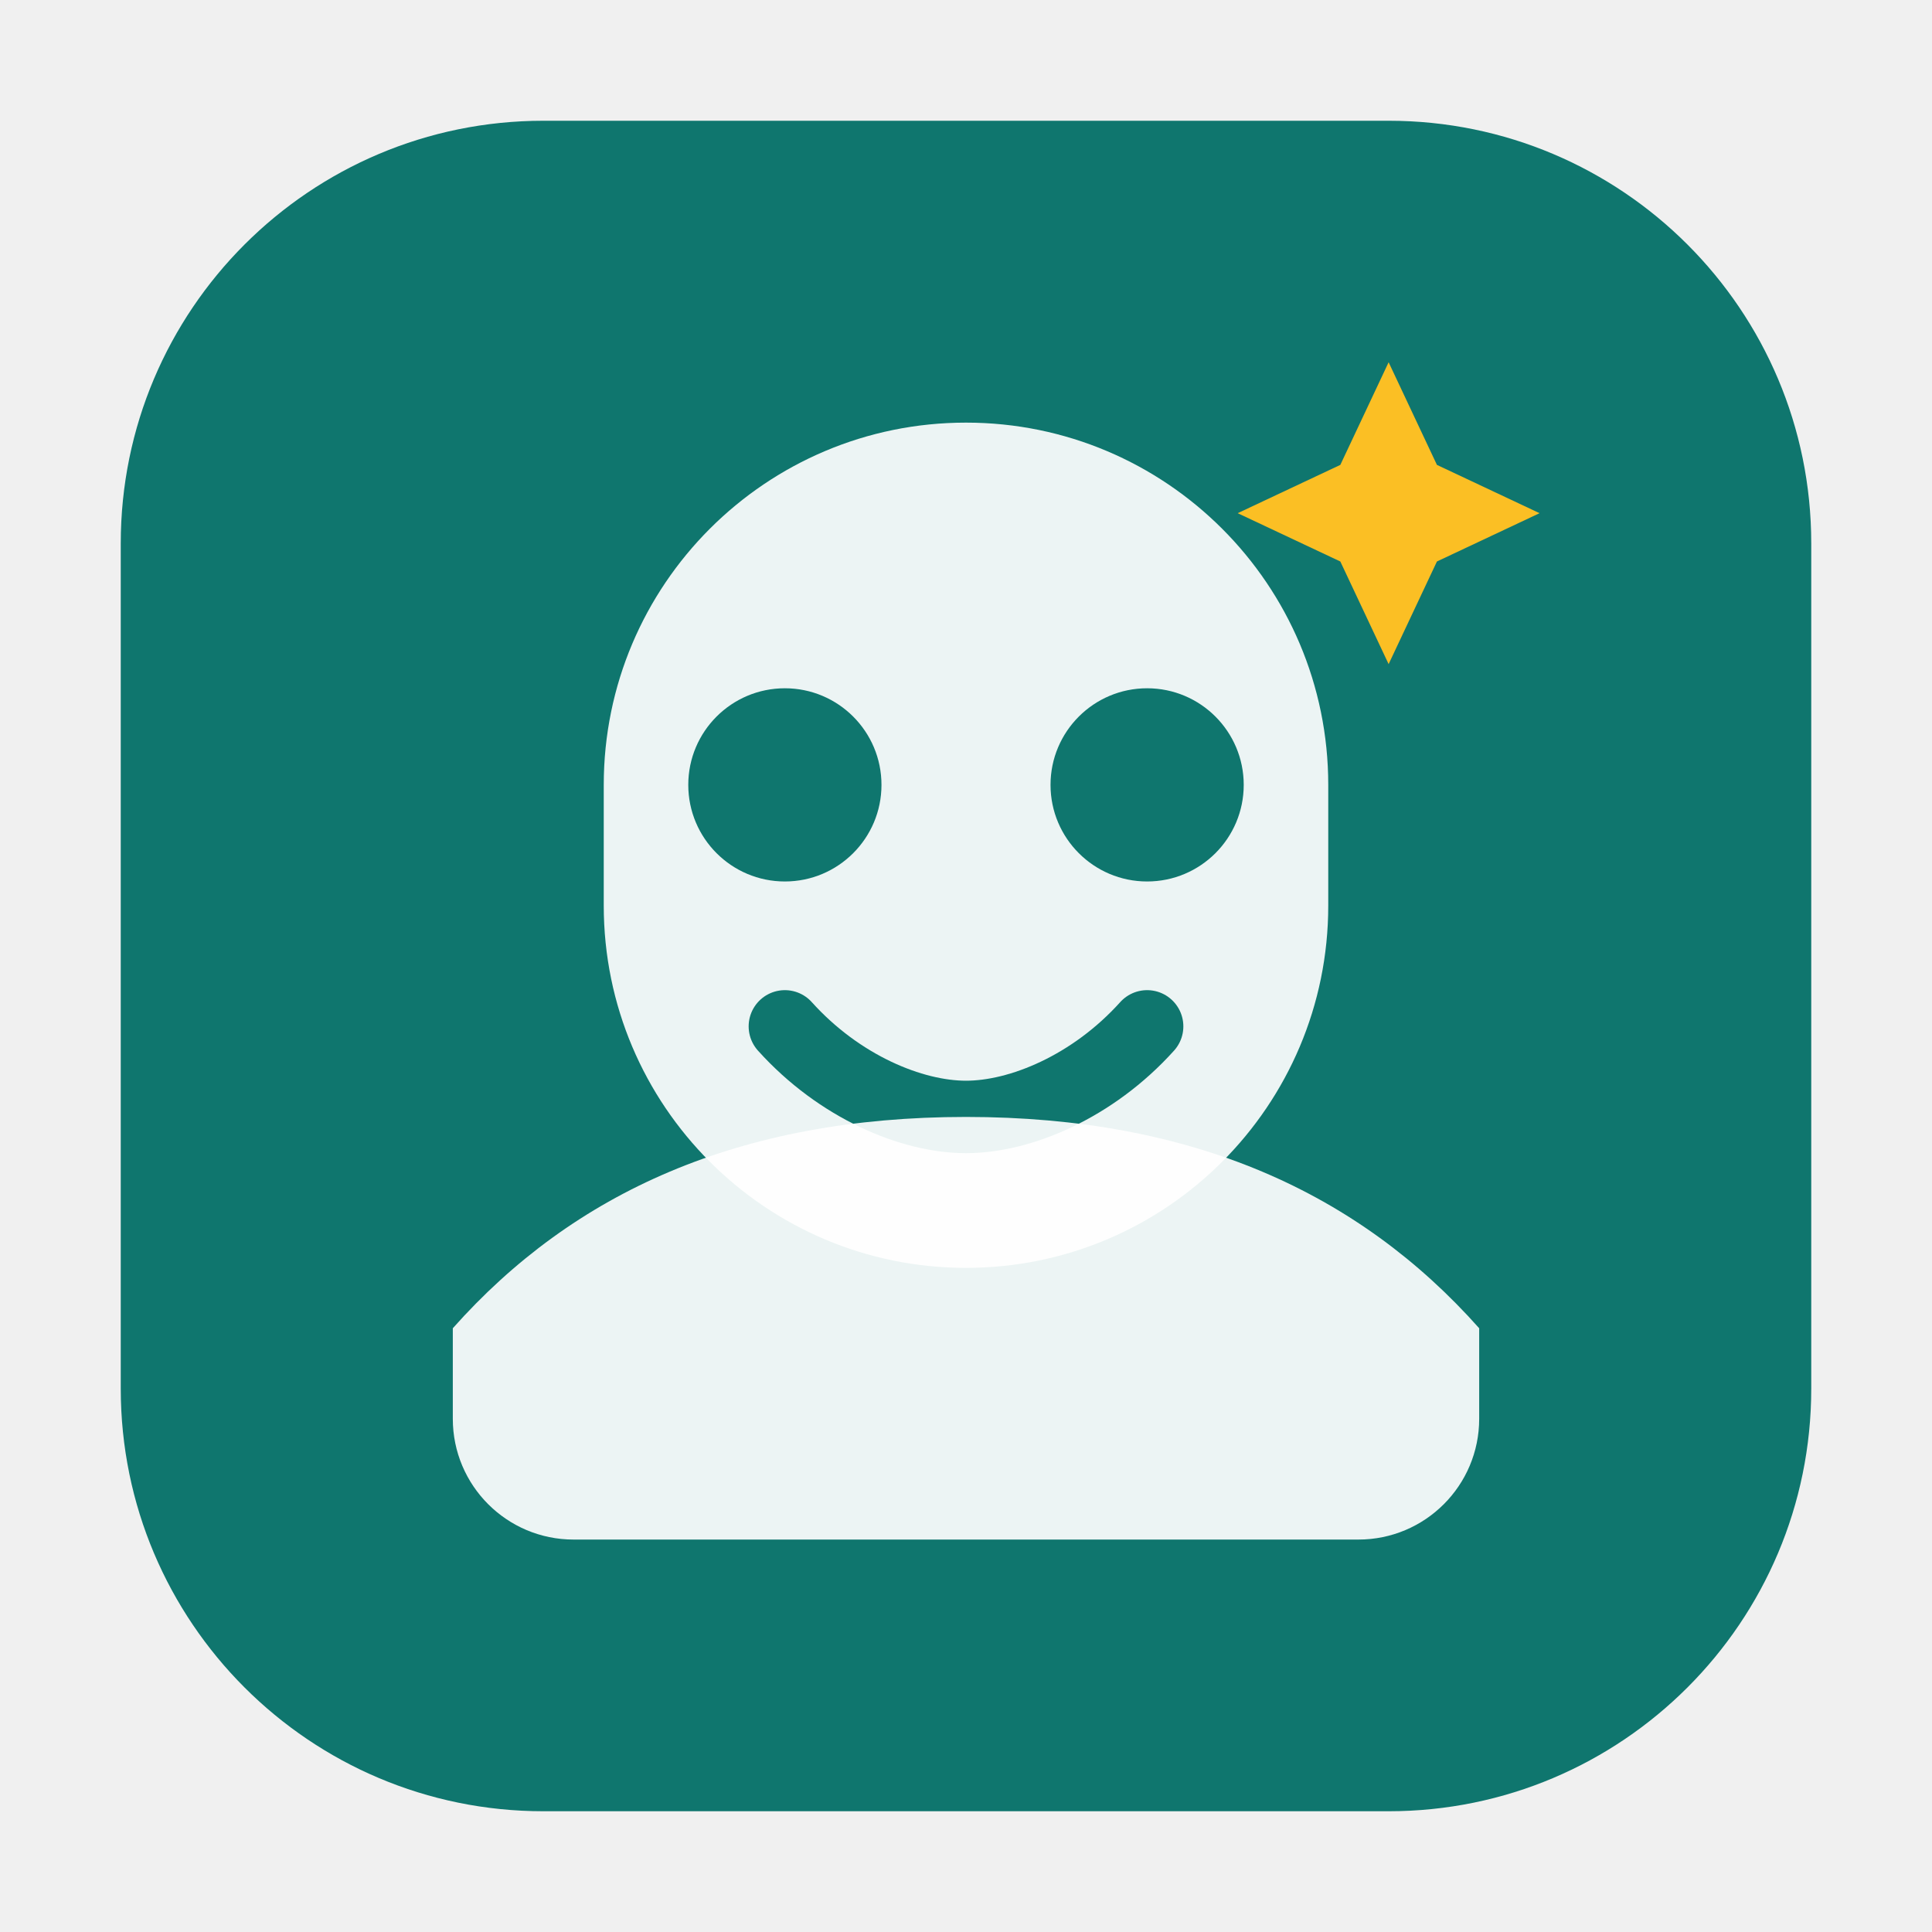
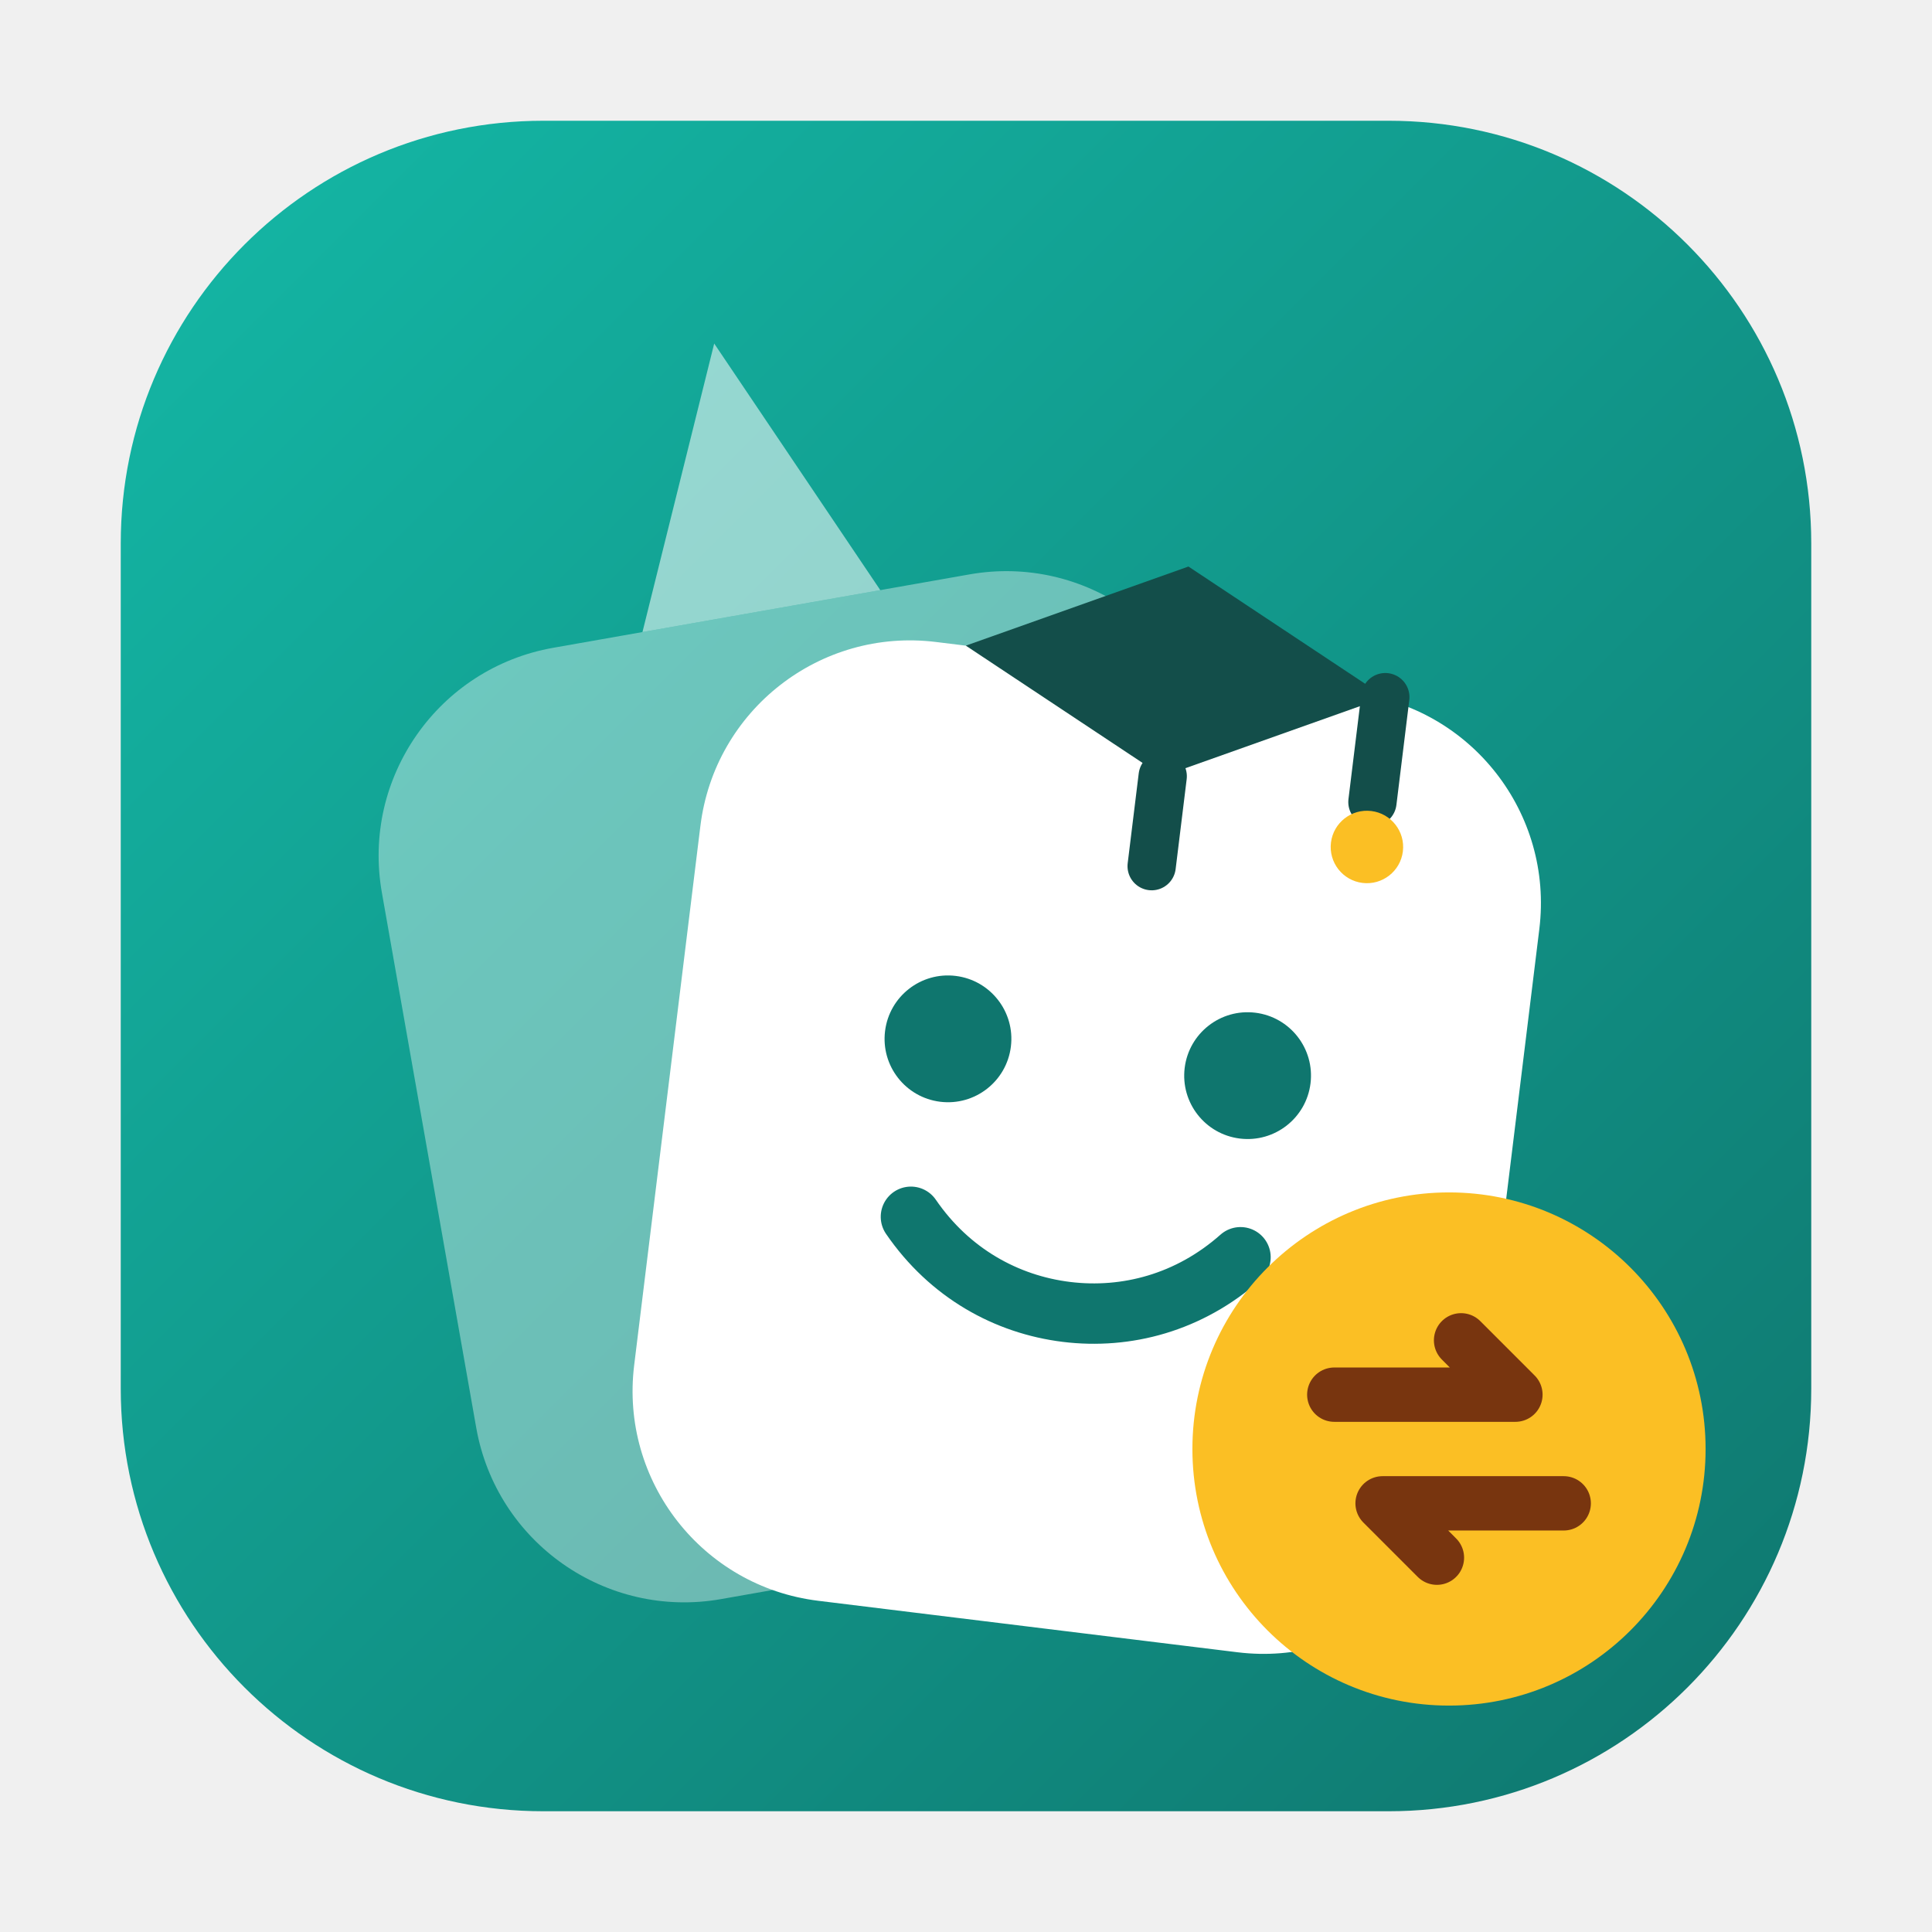
<svg xmlns="http://www.w3.org/2000/svg" viewBox="0 0 64 64" width="64" height="64">
-   <rect x="4" y="4" width="56" height="56" rx="14" fill="#0f766e" />
-   <path d="M20 26a12 12 0 1 1 24 0v4a12 12 0 0 1-24 0v-4z" fill="#ffffff" opacity=".92" />
-   <circle cx="26" cy="26" r="3.2" fill="#0f766e" />
-   <circle cx="38" cy="26" r="3.2" fill="#0f766e" />
-   <path d="M26 34c1.8 2 4.2 3 6 3s4.2-1 6-3" stroke="#0f766e" stroke-width="2.4" stroke-linecap="round" fill="none" />
-   <path d="M15 44c4-4.5 9.5-7 17-7s13 2.5 17 7v3a4 4 0 0 1-4 4H19a4 4 0 0 1-4-4v-3z" fill="#ffffff" opacity=".92" />
-   <path d="M46 12l1.6 3.4 3.4 1.6-3.4 1.6L46 22l-1.6-3.4L41 17l3.4-1.6L46 12z" fill="#fbbf24" />
+   <defs>
+     <linearGradient id="bg" x1="0" y1="0" x2="1" y2="1">
+       <stop offset="0" stop-color="#14b8a6" />
+       <stop offset="1" stop-color="#0f766e" />
+     </linearGradient>
+   </defs>
+   <rect x="4" y="4" width="56" height="56" rx="14" fill="url(#bg)" />
+   <g transform="rotate(-10 28 36)">
+     <rect x="14" y="20" width="28" height="32" rx="7" fill="#ffffff" opacity=".38" />
+     <path d="M24 20l4-9 4 9z" fill="#ffffff" opacity=".55" />
+   </g>
+   <g transform="rotate(7 36 38)">
+     <rect x="22" y="22" width="28" height="32" rx="7" fill="#ffffff" />
+     <path d="M30 22l7-3.5 7 3.5-7 3.5z" fill="#134e4a" />
+     <path d="M37 25.5v3" stroke="#134e4a" stroke-width="1.6" stroke-linecap="round" />
+     <path d="M44 22v3.5" stroke="#134e4a" stroke-width="1.6" stroke-linecap="round" />
+     <circle cx="44" cy="27" r="1.2" fill="#fbbf24" />
+     <circle cx="31" cy="35" r="2.1" fill="#0f766e" />
+     <circle cx="41" cy="35" r="2.1" fill="#0f766e" />
+     <path d="M30.5 41c1.5 1.7 3.5 2.5 5.5 2.5s4-.8 5.5-2.5" stroke="#0f766e" stroke-width="2" stroke-linecap="round" fill="none" />
+   </g>
+   <circle cx="48" cy="48" r="8.5" fill="#fbbf24" />
+   <path d="M44.2 46.2h6l-1.8-1.8M51.8 49.8h-6l1.8 1.8" stroke="#78350f" stroke-width="1.8" fill="none" stroke-linecap="round" stroke-linejoin="round" />
</svg>
